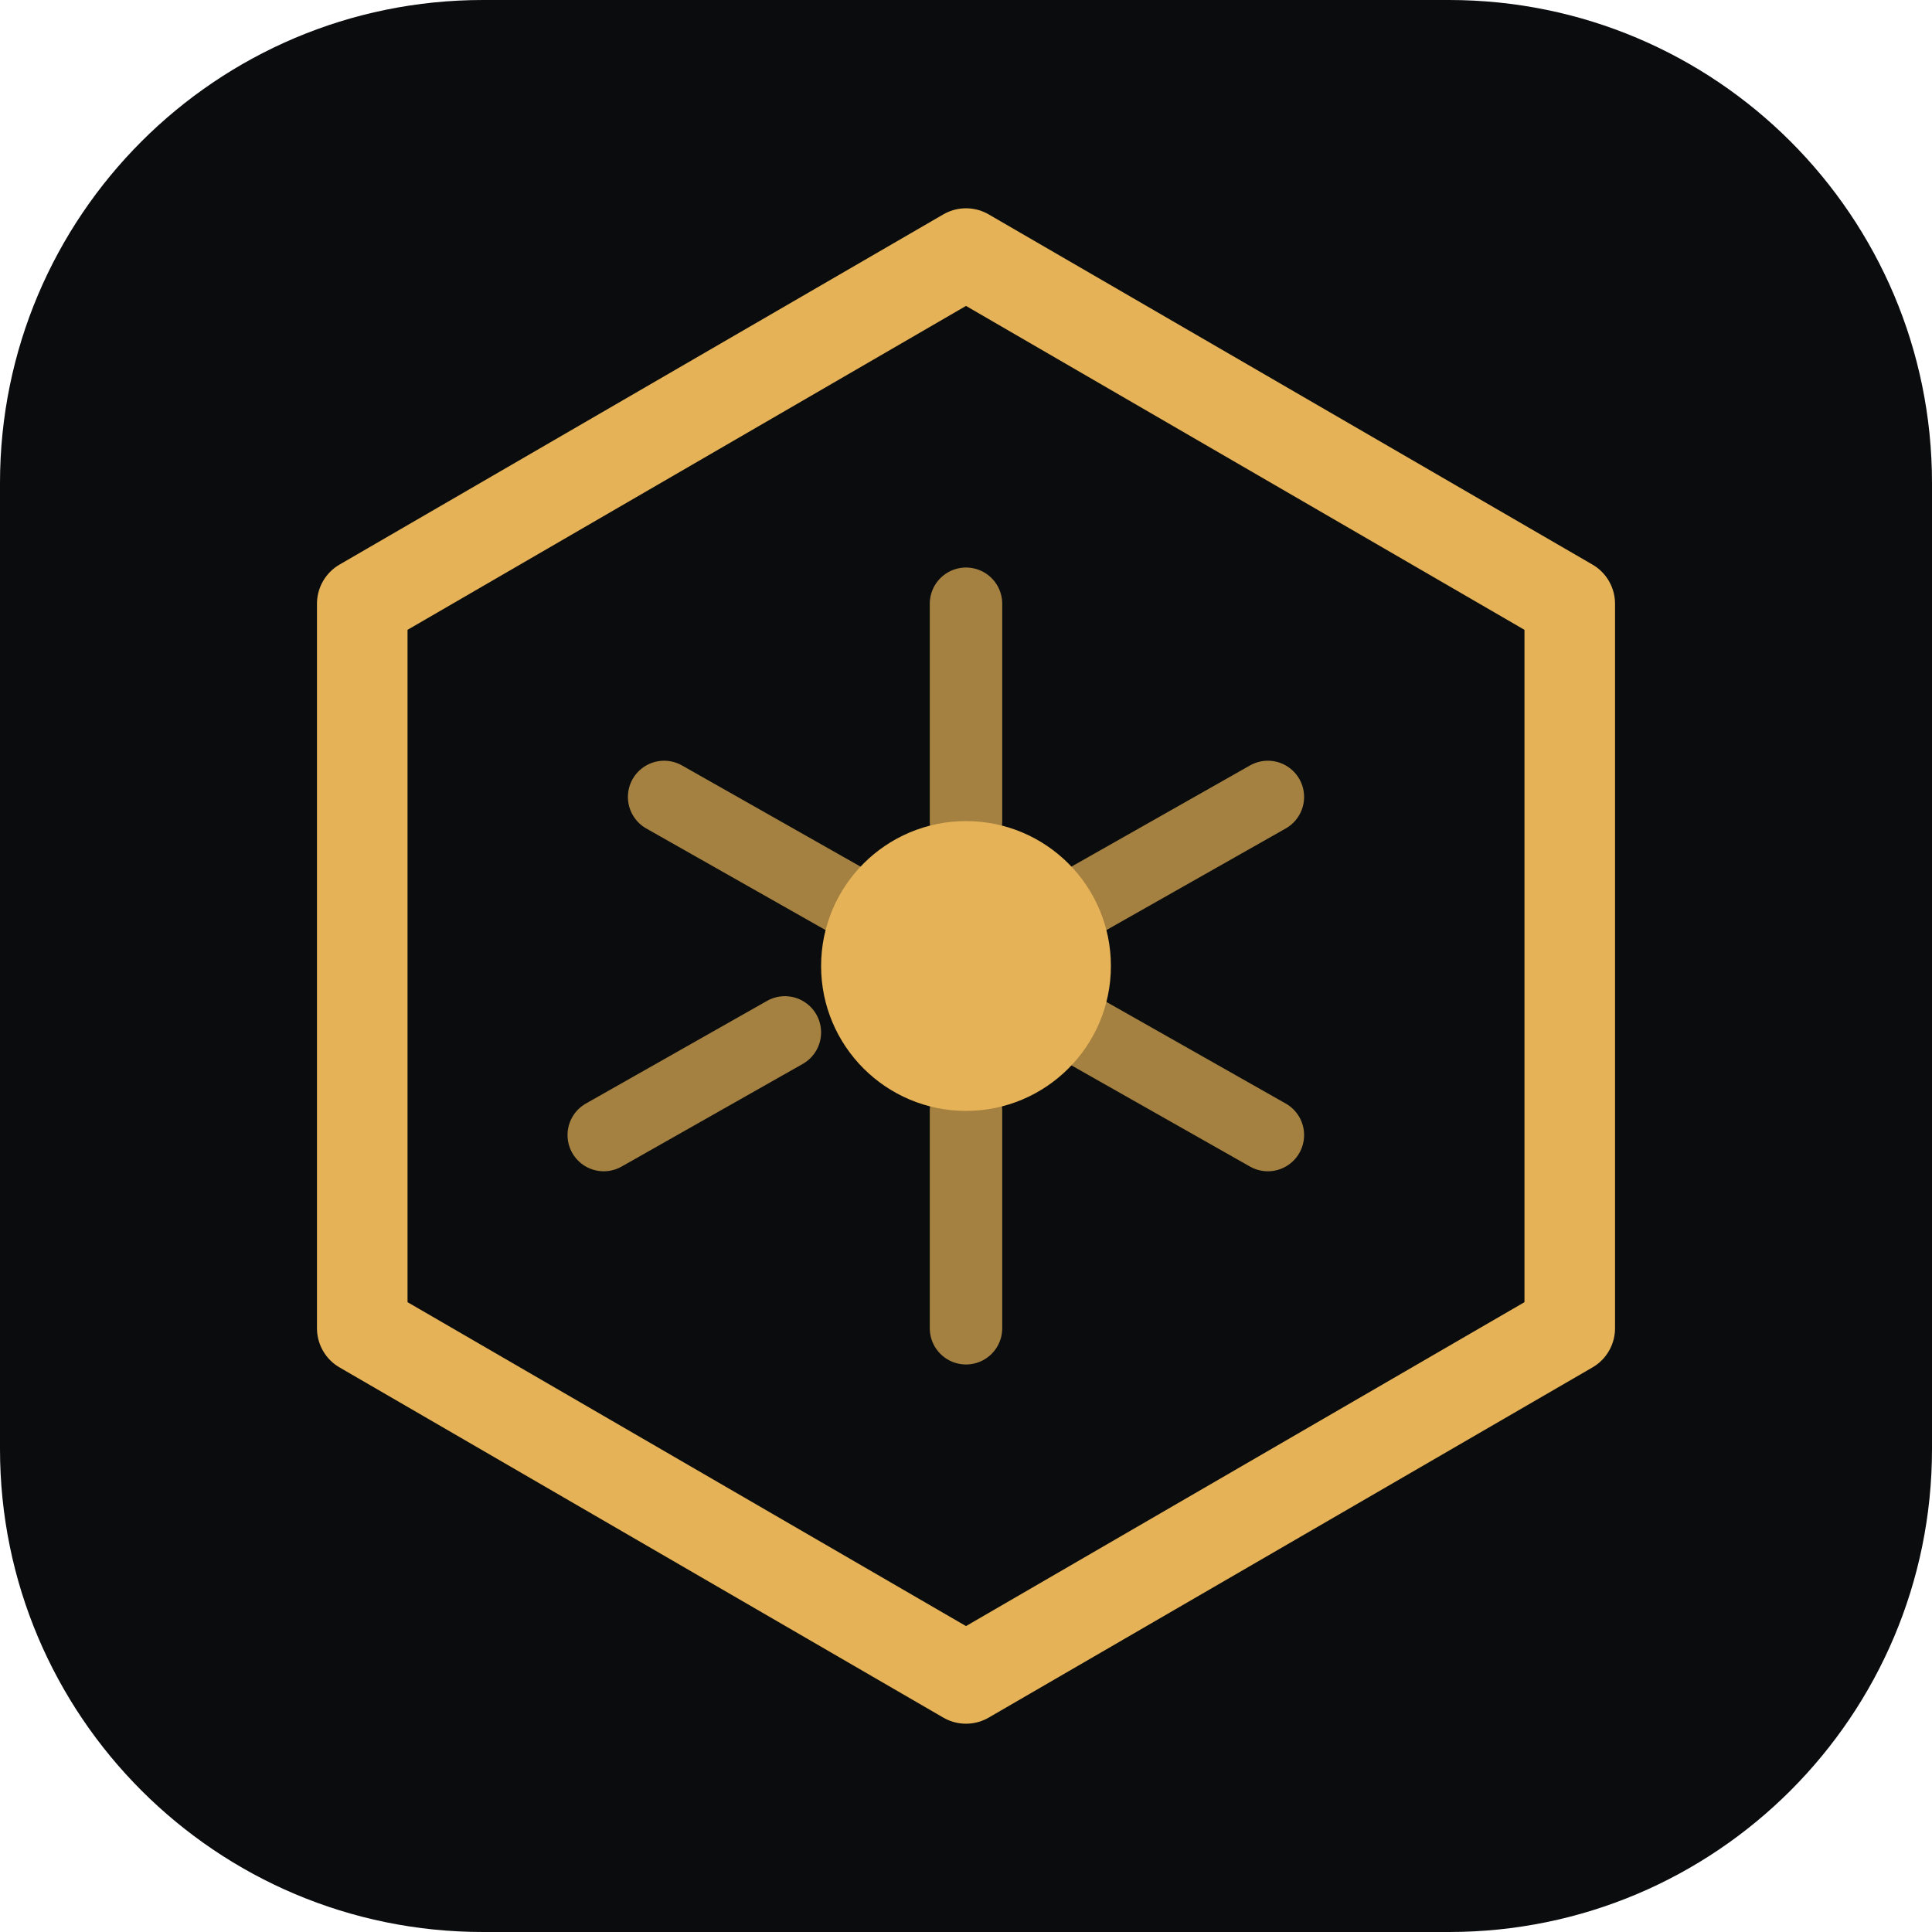
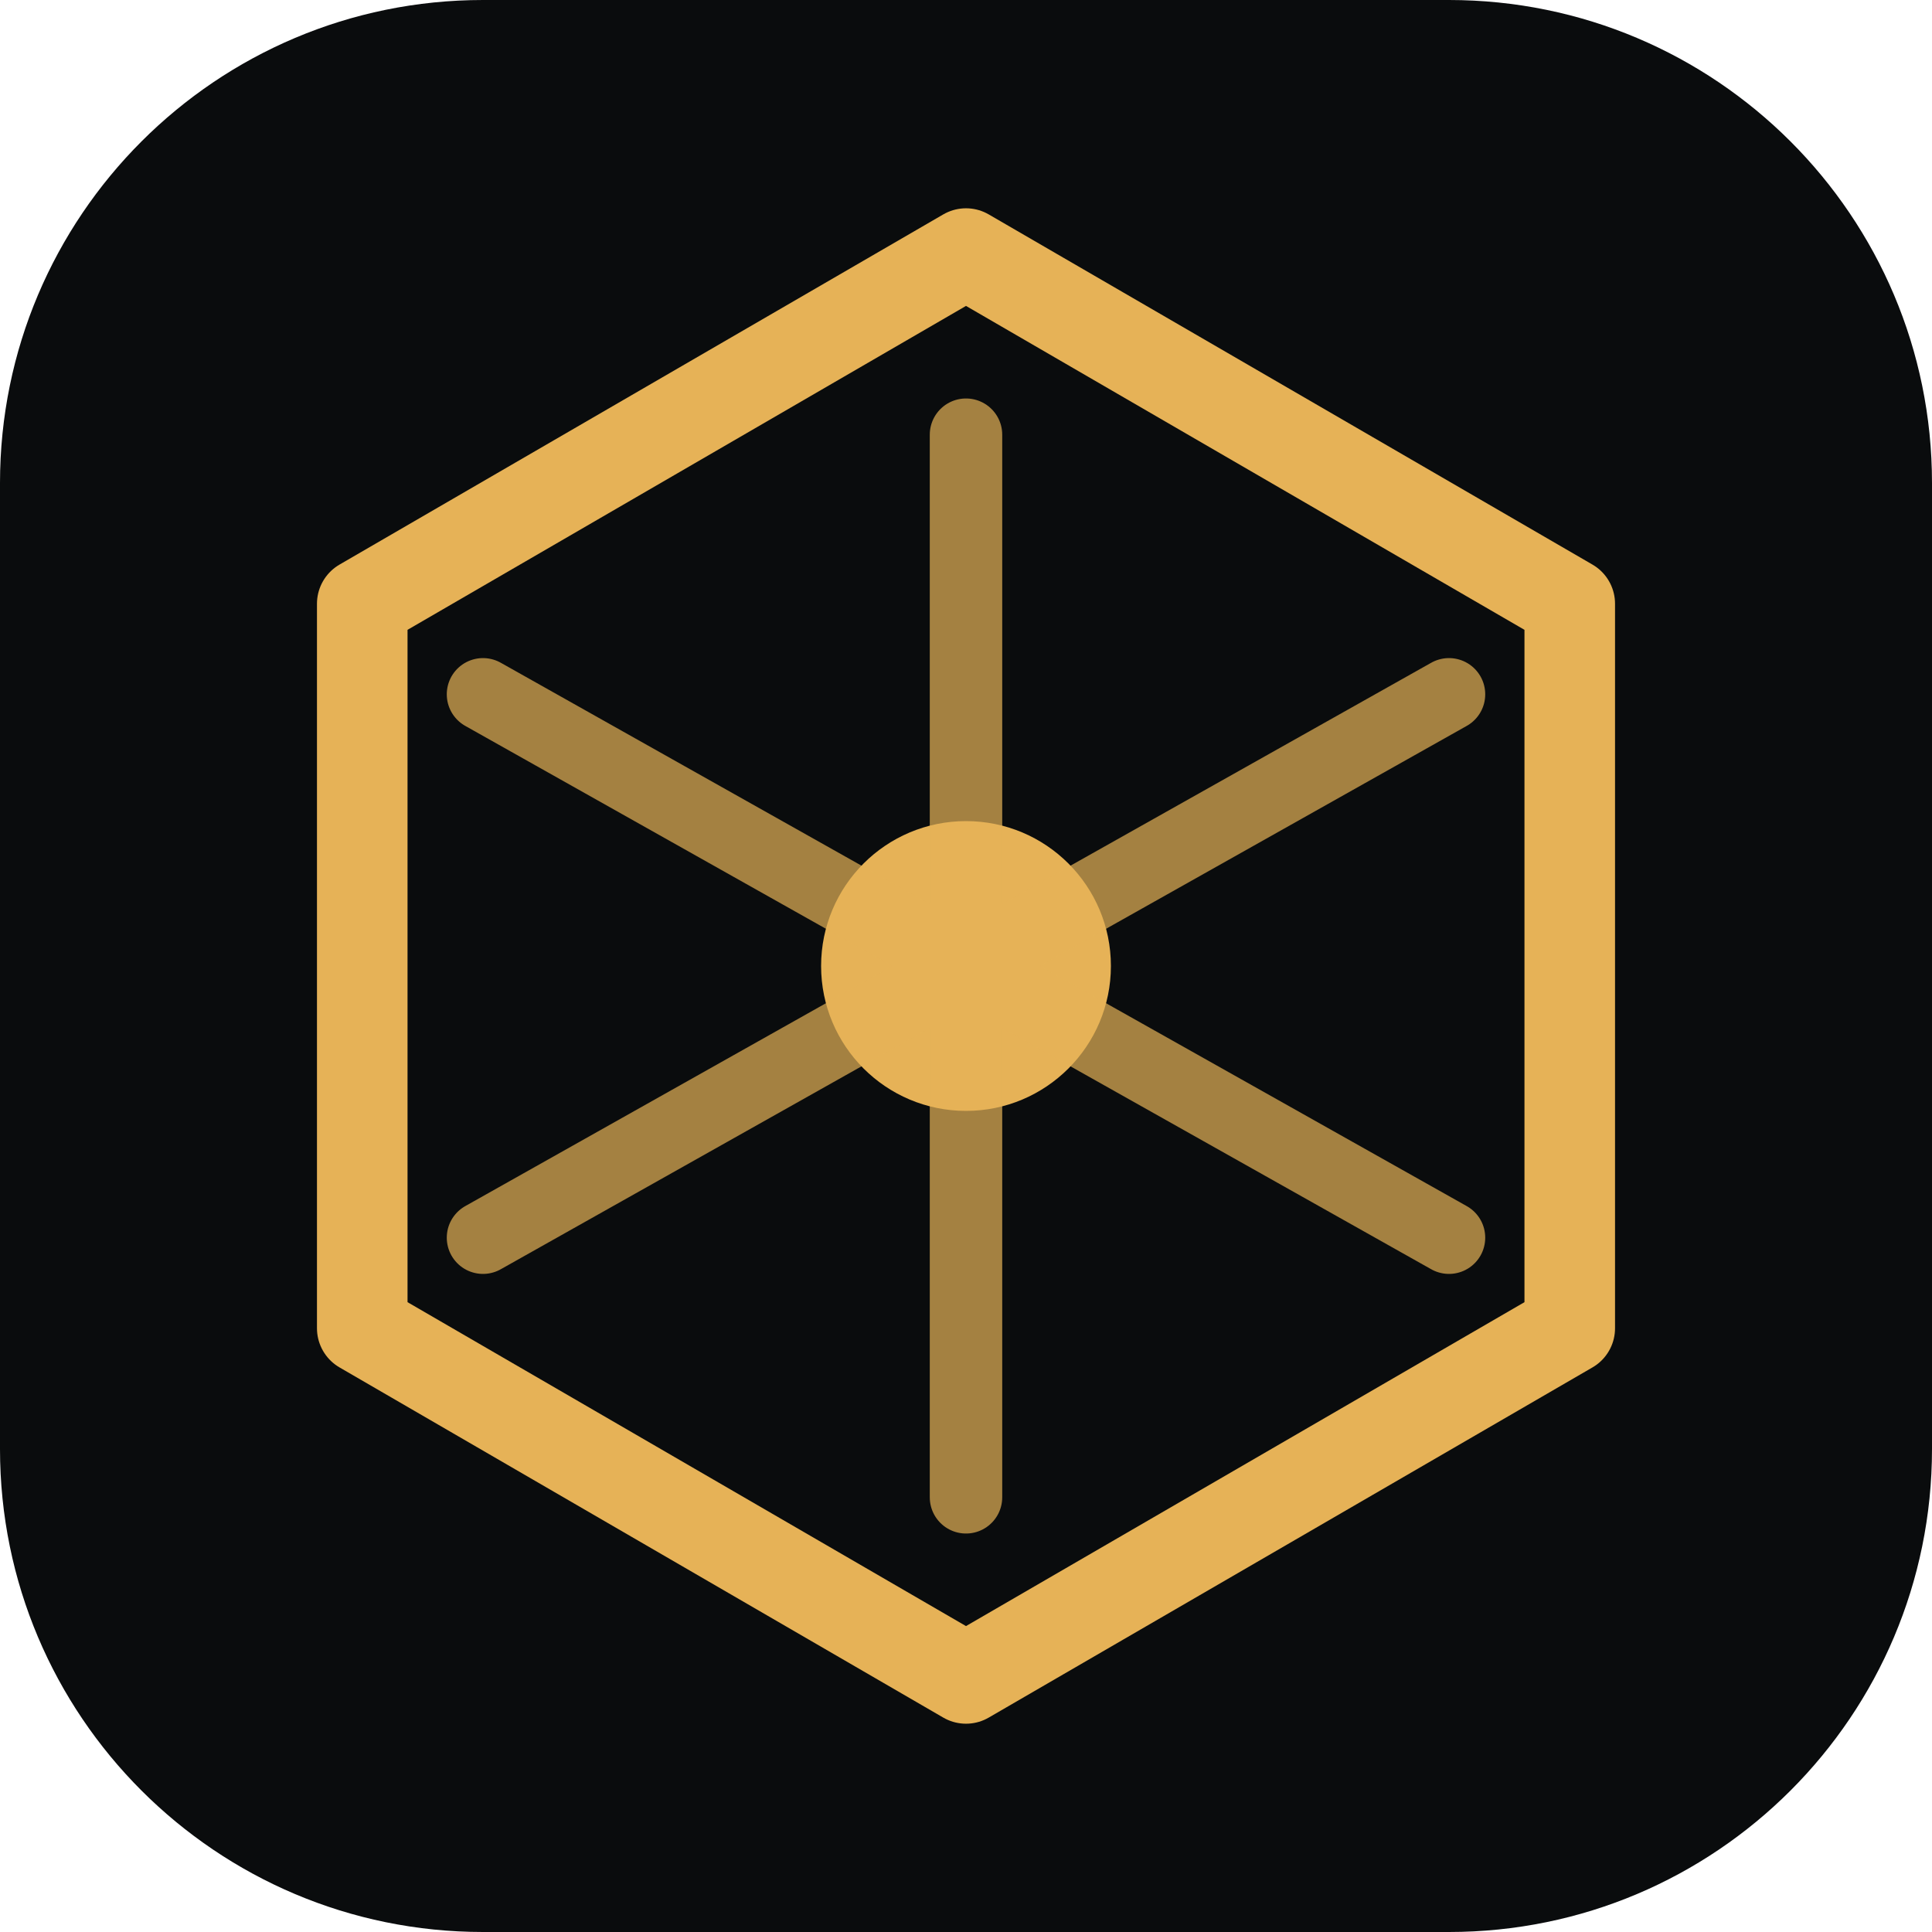
<svg xmlns="http://www.w3.org/2000/svg" width="64" height="64" viewBox="0 0 32 32">
  <rect width="32" height="32" rx="8" fill="#0a0c0d" />
  <path d="M16 4.2 26 10v12L16 27.8 6 22V10L16 4.2Z" fill="none" stroke="#e6b257" stroke-width="1.5" stroke-linejoin="round" />
  <circle cx="16" cy="16" r="2.4" fill="#e6b257" />
-   <path d="M16 10v3.6M16 18.4V22M11 13.2l3 1.7M18 17.1l3 1.7M21 13.2l-3 1.7M13 17.1l-3 1.7" stroke="#e6b257" stroke-width="1.2" stroke-linecap="round" opacity=".7" />
+   <path d="M16 16 16 7.2M16 16 24 11.5M16 16 24 20.5M16 16 16 24.8M16 16 8 20.5M16 16 8 11.5" stroke="#e6b257" stroke-width="1.2" stroke-linecap="round" opacity=".7" />
</svg>
